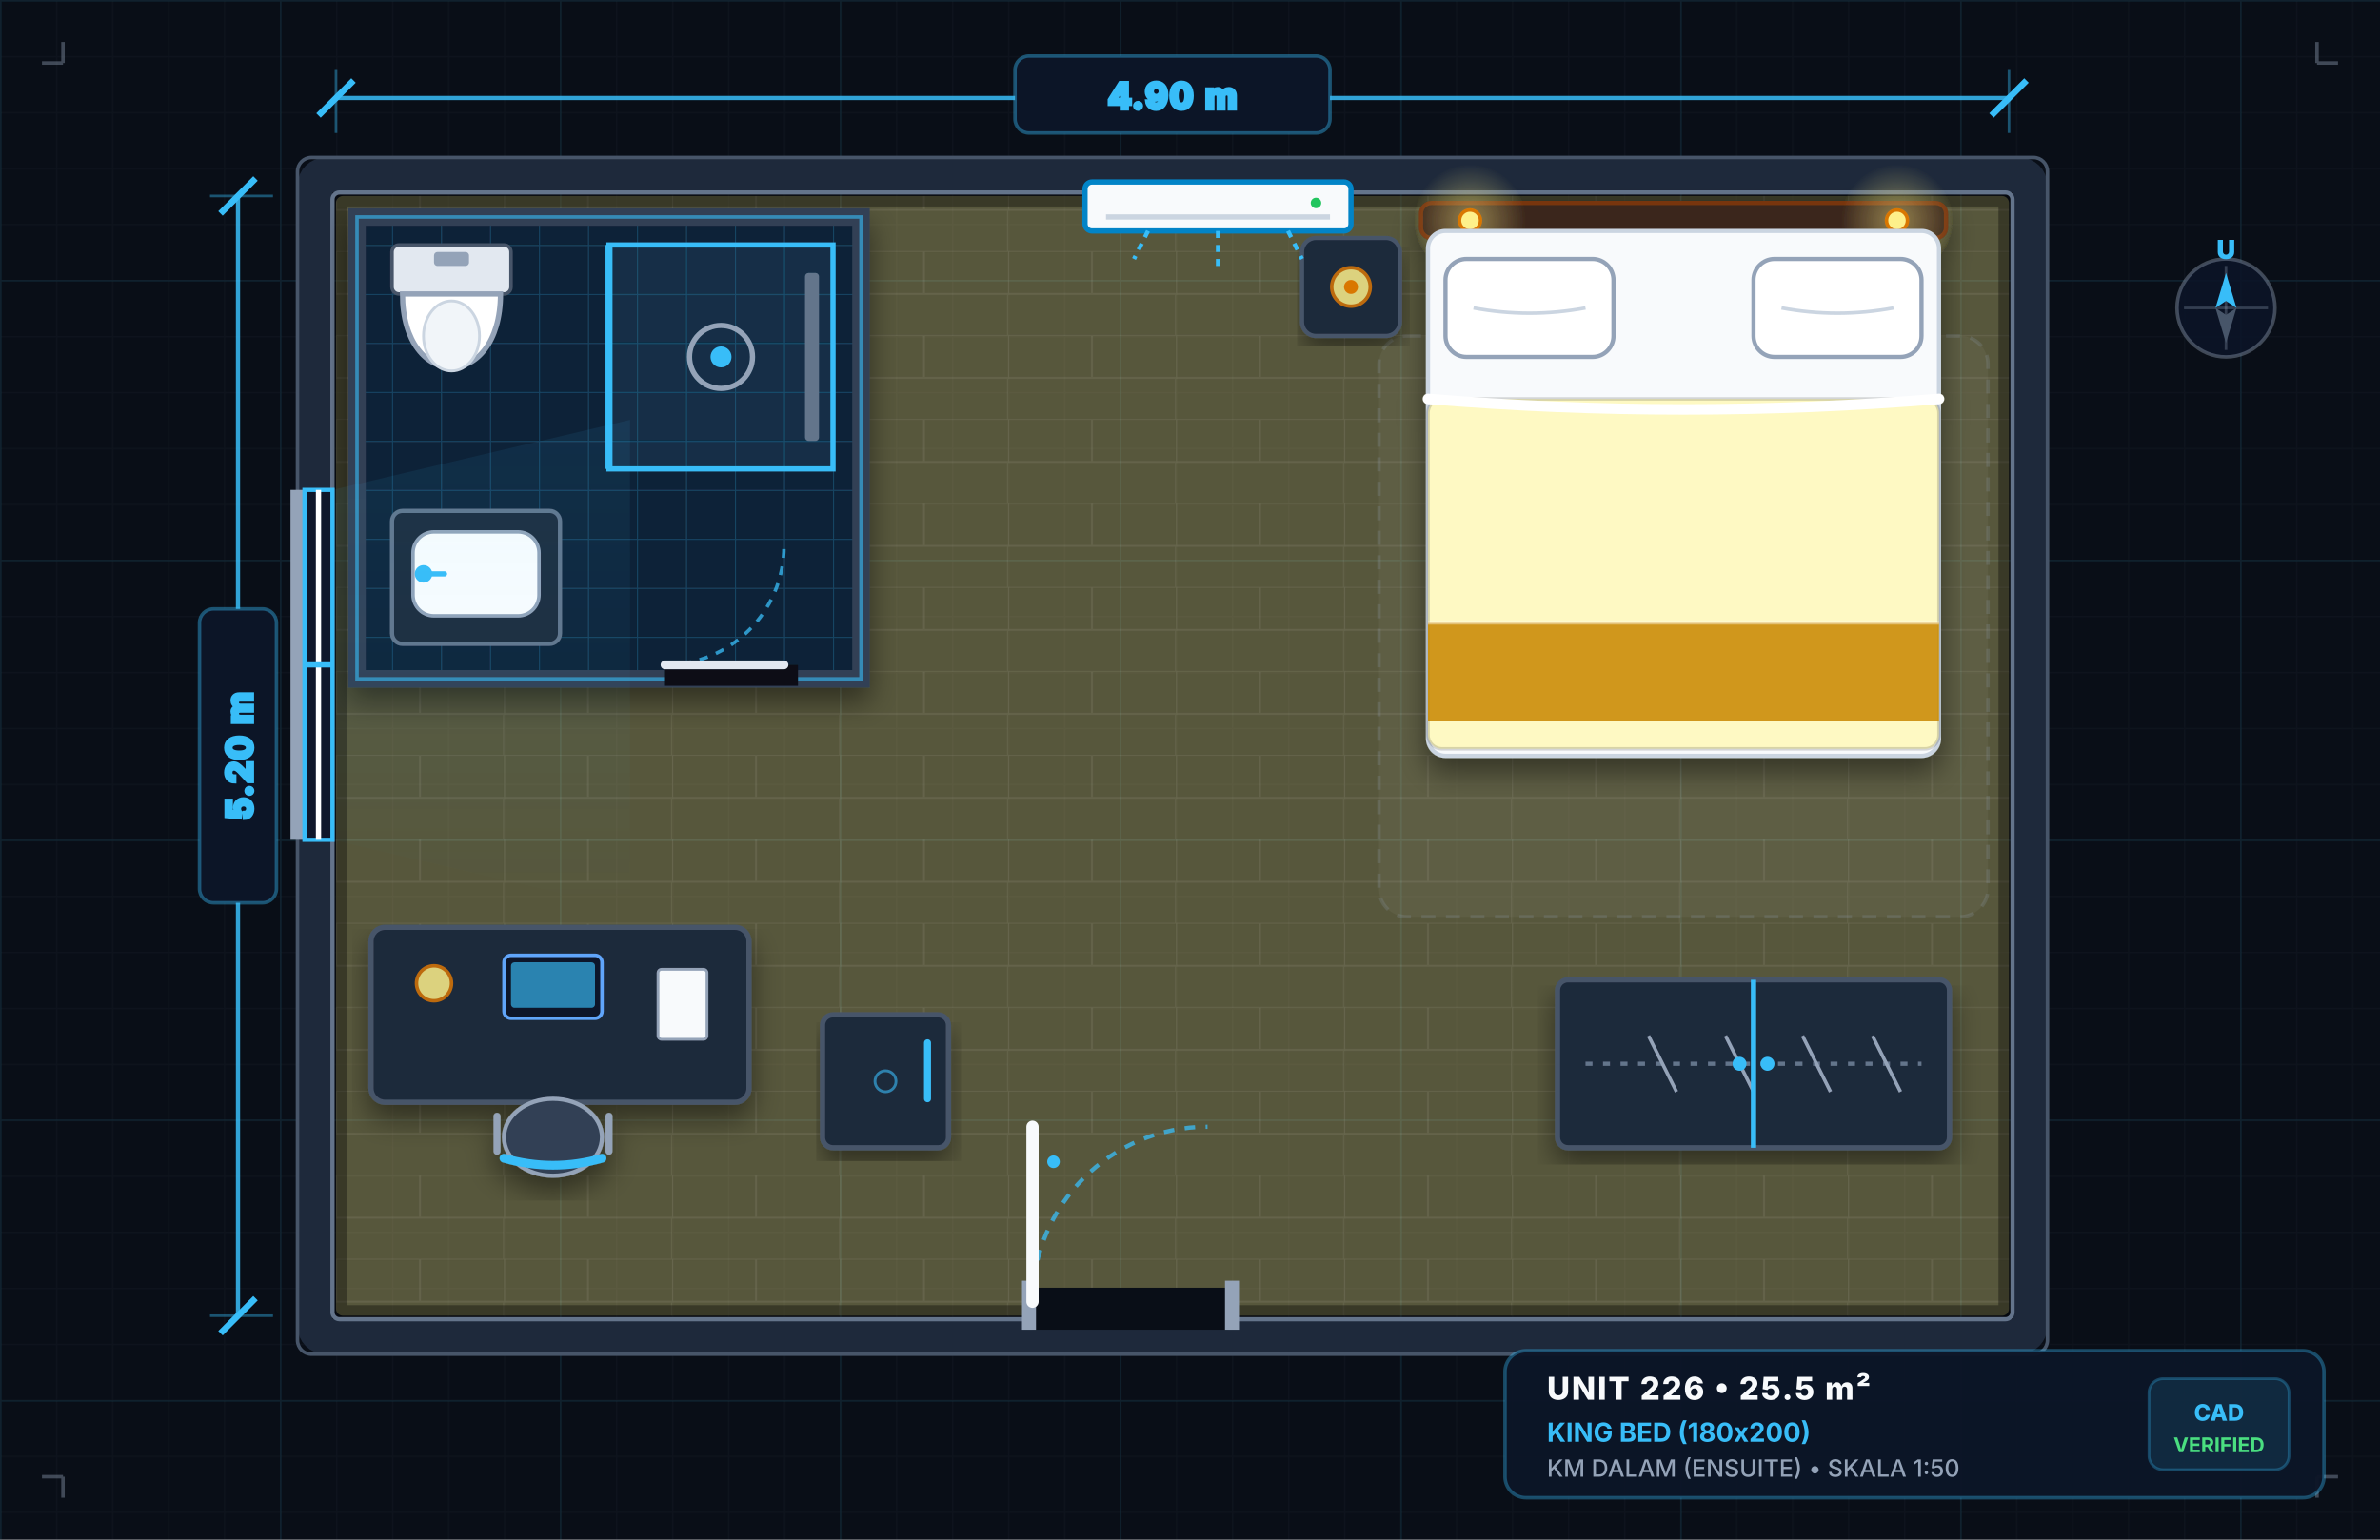
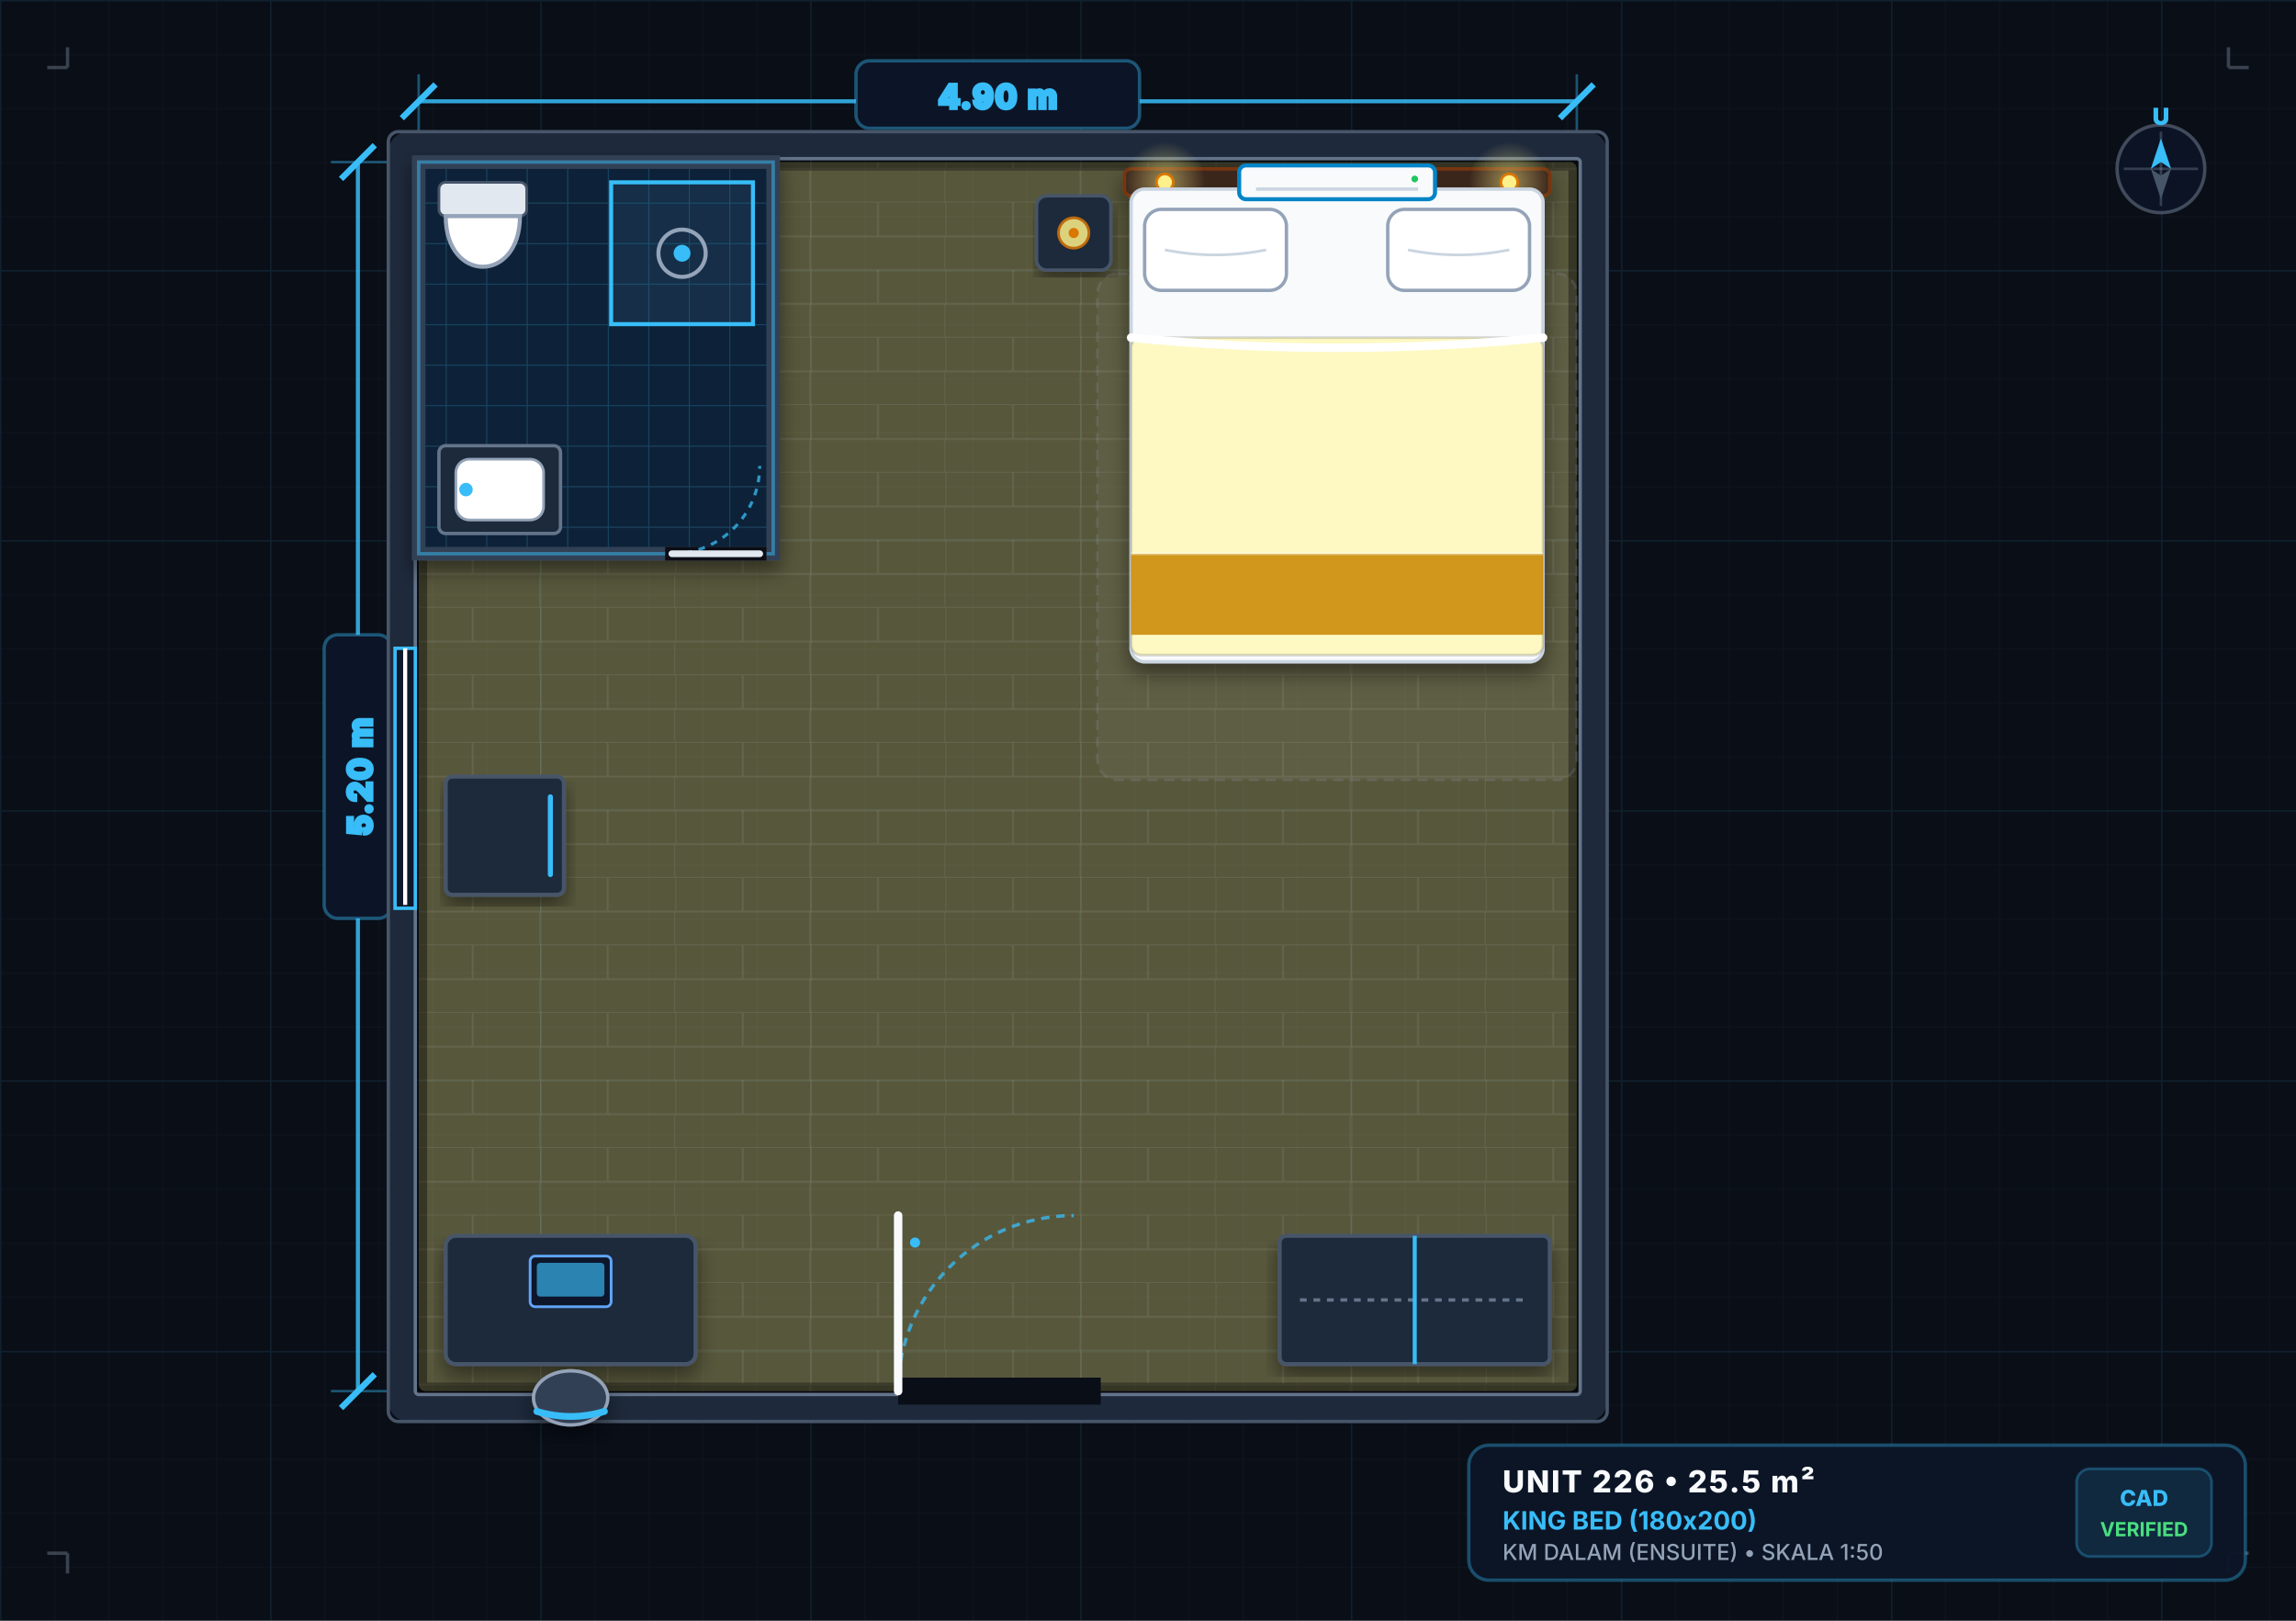
- <svg xmlns="http://www.w3.org/2000/svg" viewBox="0 0 680 440" width="100%" height="100%" style="background:#090e17; border-radius:14px; font-family:'Inter',system-ui,-apple-system,sans-serif;">
+ <svg xmlns="http://www.w3.org/2000/svg" viewBox="0 0 680 480" width="100%" height="100%" style="background:#090e17; border-radius:14px; font-family:'Inter',system-ui,-apple-system,sans-serif;">
  <defs>
    <pattern id="grid_cad_76" width="16" height="16" patternUnits="userSpaceOnUse">
      <path d="M 16 0 L 0 0 0 16" fill="none" stroke="rgba(148, 163, 184, 0.04)" stroke-width="0.75" />
    </pattern>
    <pattern id="grid_major_76" width="80" height="80" patternUnits="userSpaceOnUse">
-       <path d="M 80 0 L 0 0 0 80" fill="none" stroke="rgba(56, 189, 248, 0.08)" stroke-width="1" />
+       <path d="M 80 0 L 0 0 0 80" fill="none" stroke="rgba(56, 189, 248, 0.07)" stroke-width="1" />
    </pattern>
-     <pattern id="parquet_76" width="48" height="24" patternUnits="userSpaceOnUse">
-       <rect width="48" height="24" fill="#fef08a" fill-opacity="0.32" />
-       <path d="M 0 12 L 48 12 M 24 0 L 24 12 M 0 24 L 48 24 M 48 12 L 48 24 M 0 0 L 0 12" fill="none" stroke="rgba(255, 255, 255, 0.07)" stroke-width="0.6" />
+     <pattern id="parquet_76" width="40" height="20" patternUnits="userSpaceOnUse">
+       <rect width="40" height="20" fill="#fef08a" fill-opacity="0.32" />
+       <path d="M 0 10 L 40 10 M 20 0 L 20 10 M 0 20 L 40 20 M 40 10 L 40 20 M 0 0 L 0 10" fill="none" stroke="rgba(255, 255, 255, 0.08)" stroke-width="0.6" />
    </pattern>
-     <pattern id="bm_tile_76" width="14" height="14" patternUnits="userSpaceOnUse">
-       <rect width="14" height="14" fill="#0f2338" />
-       <path d="M 14 0 L 0 0 0 14" fill="none" stroke="rgba(56, 189, 248, 0.22)" stroke-width="0.6" />
+     <pattern id="bm_tile_76" width="12" height="12" patternUnits="userSpaceOnUse">
+       <rect width="12" height="12" fill="#0f2338" />
+       <path d="M 12 0 L 0 0 0 12" fill="none" stroke="rgba(56, 189, 248, 0.22)" stroke-width="0.6" />
    </pattern>
    <filter id="frost_blur_76" x="-10%" y="-10%" width="120%" height="120%">
-       <feGaussianBlur stdDeviation="5" result="blur" />
-       <feColorMatrix type="matrix" values="1 0 0 0 0  0 1 0 0 0  0 0 1 0 0  0 0 0 18 -7" />
+       <feGaussianBlur stdDeviation="4.5" result="blur" />
    </filter>
-     <pattern id="blind_hatch_76" width="10" height="10" patternTransform="rotate(45 0 0)" patternUnits="userSpaceOnUse">
-       <line x1="0" y1="0" x2="0" y2="10" stroke="rgba(244, 63, 94, 0.35)" stroke-width="1.2" stroke-dasharray="2 2" />
+     <pattern id="blind_hatch_76" width="8" height="8" patternTransform="rotate(45 0 0)" patternUnits="userSpaceOnUse">
+       <line x1="0" y1="0" x2="0" y2="8" stroke="rgba(244, 63, 94, 0.35)" stroke-width="1.2" stroke-dasharray="2 2" />
    </pattern>
-     <linearGradient id="win_light_76" x1="0%" y1="0%" x2="0%" y2="100%">
-       <stop offset="0%" stop-color="#38bdf8" stop-opacity="0.18" />
-       <stop offset="100%" stop-color="#38bdf8" stop-opacity="0.0" />
-     </linearGradient>
    <radialGradient id="lamp_glow_76">
-       <stop offset="0%" stop-color="#fef08a" stop-opacity="0.45" />
+       <stop offset="0%" stop-color="#fef08a" stop-opacity="0.5" />
      <stop offset="100%" stop-color="#fef08a" stop-opacity="0" />
    </radialGradient>
    <filter id="drop_shadow_76" x="-5%" y="-5%" width="115%" height="115%">
-       <feDropShadow dx="0" dy="4" stdDeviation="4" flood-color="#000000" flood-opacity="0.45" />
+       <feDropShadow dx="0" dy="3" stdDeviation="3" flood-color="#000000" flood-opacity="0.45" />
    </filter>
  </defs>
-   <rect width="680" height="440" fill="#090e17" />
-   <rect width="680" height="440" fill="url(#grid_cad_76)" />
-   <rect width="680" height="440" fill="url(#grid_major_76)" />
-   <g stroke="rgba(148, 163, 184, 0.4)" stroke-width="1">
-     <path d="M 12 18 L 18 18 M 18 12 L 18 18" />
-     <path d="M 668 18 L 662 18 M 662 12 L 662 18" />
-     <path d="M 12 422 L 18 422 M 18 428 L 18 422" />
-     <path d="M 668 422 L 662 422 M 662 428 L 662 422" />
+   <rect width="680" height="480" fill="#090e17" />
+   <rect width="680" height="480" fill="url(#grid_cad_76)" />
+   <rect width="680" height="480" fill="url(#grid_major_76)" />
+   <g stroke="rgba(148, 163, 184, 0.35)" stroke-width="1">
+     <path d="M 14 20 L 20 20 M 20 14 L 20 20" />
+     <path d="M 666 20 L 660 20 M 660 14 L 660 20" />
+     <path d="M 14 460 L 20 460 M 20 466 L 20 460" />
+     <path d="M 666 460 L 660 460 M 660 466 L 660 460" />
  </g>
  <g stroke="#38bdf8" stroke-width="1.2">
-     <line x1="96" y1="28" x2="574" y2="28" opacity="0.85" />
-     <line x1="91" y1="33" x2="101" y2="23" stroke-width="1.8" />
-     <line x1="569" y1="33" x2="579" y2="23" stroke-width="1.8" />
-     <line x1="96" y1="38" x2="96" y2="20" opacity="0.4" stroke-width="0.75" />
-     <line x1="574" y1="38" x2="574" y2="20" opacity="0.4" stroke-width="0.75" />
-     <rect x="290" y="16" width="90" height="22" rx="4" fill="#0c1527" stroke="rgba(56, 189, 248, 0.4)" stroke-width="1" />
-     <text x="335" y="31" fill="#38bdf8" font-size="10" font-weight="700" text-anchor="middle" letter-spacing="0.5">
+     <line x1="124" y1="30" x2="467" y2="30" opacity="0.85" />
+     <line x1="119" y1="35" x2="129" y2="25" stroke-width="1.8" />
+     <line x1="462" y1="35" x2="472" y2="25" stroke-width="1.8" />
+     <line x1="124" y1="42" x2="124" y2="22" opacity="0.4" stroke-width="0.75" />
+     <line x1="467" y1="42" x2="467" y2="22" opacity="0.4" stroke-width="0.75" />
+     <rect x="253.5" y="18" width="84" height="20" rx="4" fill="#0c1527" stroke="rgba(56, 189, 248, 0.4)" stroke-width="1" />
+     <text x="295.5" y="32" fill="#38bdf8" font-size="9.5" font-weight="700" text-anchor="middle" letter-spacing="0.5">
      4.90 m
    </text>
  </g>
  <g stroke="#38bdf8" stroke-width="1.2">
-     <line x1="68" y1="56" x2="68" y2="376" opacity="0.85" />
-     <line x1="63" y1="61" x2="73" y2="51" stroke-width="1.8" />
-     <line x1="63" y1="381" x2="73" y2="371" stroke-width="1.8" />
-     <line x1="78" y1="56" x2="60" y2="56" opacity="0.4" stroke-width="0.75" />
-     <line x1="78" y1="376" x2="60" y2="376" opacity="0.4" stroke-width="0.75" />
-     <g transform="translate(68, 216)">
-       <rect x="-42" y="-11" width="84" height="22" rx="4" fill="#0c1527" stroke="rgba(56, 189, 248, 0.4)" stroke-width="1" transform="rotate(-90)" />
-       <text x="0" y="4" fill="#38bdf8" font-size="10" font-weight="700" text-anchor="middle" letter-spacing="0.5" transform="rotate(-90)">
+     <line x1="106" y1="48" x2="106" y2="412" opacity="0.85" />
+     <line x1="101" y1="53" x2="111" y2="43" stroke-width="1.8" />
+     <line x1="101" y1="417" x2="111" y2="407" stroke-width="1.8" />
+     <line x1="118" y1="48" x2="98" y2="48" opacity="0.4" stroke-width="0.75" />
+     <line x1="118" y1="412" x2="98" y2="412" opacity="0.4" stroke-width="0.75" />
+     <g transform="translate(106, 230.0)">
+       <rect x="-42" y="-10" width="84" height="20" rx="4" fill="#0c1527" stroke="rgba(56, 189, 248, 0.4)" stroke-width="1" transform="rotate(-90)" />
+       <text x="0" y="4" fill="#38bdf8" font-size="9.5" font-weight="700" text-anchor="middle" letter-spacing="0.5" transform="rotate(-90)">
        5.20 m
      </text>
    </g>
  </g>
-   <rect x="96" y="56" width="478" height="320" rx="2" fill="url(#parquet_76)" />
-   <rect x="96" y="56" width="478" height="320" fill="none" stroke="rgba(0, 0, 0, 0.35)" stroke-width="6" />
-   <rect x="90" y="50" width="490" height="332" fill="none" stroke="#1e293b" stroke-width="10" rx="3" />
-   <rect x="85" y="45" width="500" height="342" fill="none" stroke="#475569" stroke-width="1" rx="4" />
-   <rect x="95" y="55" width="480" height="322" fill="none" stroke="#64748b" stroke-width="1.2" rx="2" />
+   <rect x="124" y="48" width="343" height="364" rx="2" fill="url(#parquet_76)" />
+   <rect x="124" y="48" width="343" height="364" fill="none" stroke="rgba(0, 0, 0, 0.38)" stroke-width="5" />
+   <rect x="119" y="43" width="353" height="374" fill="none" stroke="#1e293b" stroke-width="8" rx="2" />
+   <rect x="115" y="39" width="361" height="382" fill="none" stroke="#475569" stroke-width="1" rx="3" />
+   <rect x="123" y="47" width="345" height="366" fill="none" stroke="#64748b" stroke-width="1" rx="1" />
  <g id="ensuite_bathroom" filter="url(#drop_shadow_76)">
-     <rect x="102" y="62" width="144" height="132" fill="url(#bm_tile_76)" stroke="#334155" stroke-width="5" />
-     <rect x="102" y="62" width="144" height="132" fill="none" stroke="#38bdf8" stroke-width="1" opacity="0.6" />
-     <rect x="174" y="70" width="64" height="64" fill="rgba(56, 189, 248, 0.08)" stroke="#38bdf8" stroke-width="1.5" />
-     <line x1="174" y1="70" x2="174" y2="134" stroke="#38bdf8" stroke-width="2" />
-     <circle cx="206" cy="102" r="9" fill="none" stroke="#94a3b8" stroke-width="1.5" />
-     <circle cx="206" cy="102" r="3" fill="#38bdf8" />
-     <rect x="230" y="78" width="4" height="48" rx="1" fill="#64748b" />
-     <rect x="112" y="70" width="34" height="14" rx="2" fill="#e2e8f0" stroke="#475569" stroke-width="1" />
-     <rect x="124" y="72" width="10" height="4" rx="1" fill="#94a3b8" />
-     <path d="M 115 84 C 115 112 143 112 143 84 Z" fill="#ffffff" stroke="#94a3b8" stroke-width="1.5" />
-     <ellipse cx="129" cy="96" rx="8" ry="10" fill="#f1f5f9" stroke="#cbd5e1" stroke-width="0.8" />
-     <rect x="112" y="146" width="48" height="38" rx="3" fill="#1e293b" stroke="#64748b" stroke-width="1.2" />
-     <rect x="118" y="152" width="36" height="24" rx="6" fill="#ffffff" stroke="#94a3b8" stroke-width="1" />
-     <circle cx="121" cy="164" r="2.5" fill="#38bdf8" />
-     <line x1="121" y1="164" x2="127" y2="164" stroke="#38bdf8" stroke-width="1.5" stroke-linecap="round" />
-     <rect x="190" y="190" width="38" height="6" fill="#090e17" />
-     <path d="M 190 190 A 34 34 0 0 0 224 156" fill="none" stroke="#38bdf8" stroke-width="1" stroke-dasharray="2.5 2.5" opacity="0.75" />
-     <line x1="190" y1="190" x2="224" y2="190" stroke="#e2e8f0" stroke-width="2.5" stroke-linecap="round" />
+     <rect x="124" y="48" width="105" height="116" fill="url(#bm_tile_76)" stroke="#334155" stroke-width="4" />
+     <rect x="124" y="48" width="105" height="116" fill="none" stroke="#38bdf8" stroke-width="1" opacity="0.5" />
+     <rect x="181" y="54" width="42" height="42" fill="rgba(56, 189, 248, 0.08)" stroke="#38bdf8" stroke-width="1.2" />
+     <circle cx="202" cy="75" r="7" fill="none" stroke="#94a3b8" stroke-width="1.2" />
+     <circle cx="202" cy="75" r="2.5" fill="#38bdf8" />
+     <rect x="130" y="54" width="26" height="10" rx="2" fill="#e2e8f0" stroke="#475569" stroke-width="0.8" />
+     <path d="M 132 64 C 132 84 154 84 154 64 Z" fill="#ffffff" stroke="#94a3b8" stroke-width="1.2" />
+     <rect x="130" y="132" width="36" height="26" rx="2" fill="#1e293b" stroke="#64748b" stroke-width="1" />
+     <rect x="135" y="136" width="26" height="18" rx="4" fill="#ffffff" stroke="#94a3b8" stroke-width="0.8" />
+     <circle cx="138" cy="145" r="2" fill="#38bdf8" />
+     <rect x="197" y="162" width="30" height="4" fill="#090e17" />
+     <path d="M 199 164 A 26 26 0 0 0 225 138" fill="none" stroke="#38bdf8" stroke-width="0.9" stroke-dasharray="2 2" opacity="0.75" />
+     <line x1="199" y1="164" x2="225" y2="164" stroke="#e2e8f0" stroke-width="2" stroke-linecap="round" />
  </g>
-   <rect x="394" y="96" width="174" height="166" rx="8" fill="rgba(255, 255, 255, 0.04)" stroke="rgba(148, 163, 184, 0.2)" stroke-width="1" stroke-dasharray="4 3" />
+   <rect x="325" y="81" width="142" height="150" rx="6" fill="rgba(255, 255, 255, 0.04)" stroke="rgba(148, 163, 184, 0.18)" stroke-width="0.8" stroke-dasharray="3 2" />
  <g id="bed_unit" filter="url(#drop_shadow_76)">
-     <rect x="406" y="58" width="150" height="10" rx="3" fill="#3b271d" stroke="#78350f" stroke-width="1.2" />
-     <circle cx="420" cy="63" r="16" fill="url(#lamp_glow_76)" />
-     <circle cx="542" cy="63" r="16" fill="url(#lamp_glow_76)" />
-     <circle cx="420" cy="63" r="3" fill="#fef08a" stroke="#d97706" stroke-width="1" />
-     <circle cx="542" cy="63" r="3" fill="#fef08a" stroke="#d97706" stroke-width="1" />
-     <rect x="408" y="66" width="146" height="150" rx="5" fill="#f8fafc" stroke="#cbd5e1" stroke-width="1.2" />
-     <rect x="408" y="114" width="146" height="100" rx="4" fill="#fef9c3" stroke="rgba(0,0,0,0.15)" stroke-width="1" />
-     <path d="M 408 114 Q 481.0 120 554 114" fill="none" stroke="#ffffff" stroke-width="3" stroke-linecap="round" />
-     <rect x="408" y="178" width="146" height="28" fill="#ca8a04" opacity="0.88" />
-     <line x1="408" y1="178" x2="554" y2="178" stroke="rgba(255,255,255,0.4)" stroke-width="1" />
-     <rect x="413" y="74" width="48" height="28" rx="6" fill="#ffffff" stroke="#94a3b8" stroke-width="1.2" />
-     <path d="M 421 88 Q 437.0 91 453 88" fill="none" stroke="#cbd5e1" stroke-width="1" />
-     <rect x="501" y="74" width="48" height="28" rx="6" fill="#ffffff" stroke="#94a3b8" stroke-width="1.2" />
-     <path d="M 509 88 Q 525.0 91 541 88" fill="none" stroke="#cbd5e1" stroke-width="1" />
+     <rect x="333" y="50" width="126" height="8" rx="2" fill="#3b271d" stroke="#78350f" stroke-width="1" />
+     <circle cx="345" cy="54" r="12" fill="url(#lamp_glow_76)" />
+     <circle cx="447" cy="54" r="12" fill="url(#lamp_glow_76)" />
+     <circle cx="345" cy="54" r="2.5" fill="#fef08a" stroke="#d97706" stroke-width="0.8" />
+     <circle cx="447" cy="54" r="2.5" fill="#fef08a" stroke="#d97706" stroke-width="0.8" />
+     <rect x="335" y="56" width="122" height="140" rx="4" fill="#f8fafc" stroke="#cbd5e1" stroke-width="1" />
+     <rect x="335" y="100" width="122" height="94" rx="3" fill="#fef9c3" stroke="rgba(0,0,0,0.15)" stroke-width="0.8" />
+     <path d="M 335 100 Q 396.0 106 457 100" fill="none" stroke="#ffffff" stroke-width="2.5" stroke-linecap="round" />
+     <rect x="335" y="164" width="122" height="24" fill="#ca8a04" opacity="0.88" />
+     <line x1="335" y1="164" x2="457" y2="164" stroke="rgba(255,255,255,0.4)" stroke-width="0.8" />
+     <rect x="339" y="62" width="42" height="24" rx="5" fill="#ffffff" stroke="#94a3b8" stroke-width="1" />
+     <path d="M 345 74 Q 360.0 77 375 74" fill="none" stroke="#cbd5e1" stroke-width="0.8" />
+     <rect x="411" y="62" width="42" height="24" rx="5" fill="#ffffff" stroke="#94a3b8" stroke-width="1" />
+     <path d="M 417 74 Q 432.0 77 447 74" fill="none" stroke="#cbd5e1" stroke-width="0.8" />
  </g>
  <g filter="url(#drop_shadow_76)">
-     <rect x="372" y="68" width="28" height="28" rx="4" fill="#1e293b" stroke="#475569" stroke-width="1.2" />
-     <circle cx="386" cy="82" r="5.5" fill="#fef08a" stroke="#d97706" stroke-width="1" opacity="0.85" />
-     <circle cx="386" cy="82" r="2" fill="#d97706" />
+     <rect x="307" y="58" width="22" height="22" rx="3" fill="#1e293b" stroke="#475569" stroke-width="1" />
+     <circle cx="318" cy="69" r="4.5" fill="#fef08a" stroke="#d97706" stroke-width="0.8" opacity="0.85" />
+     <circle cx="318" cy="69" r="1.5" fill="#d97706" />
  </g>
  <g id="wardrobe" filter="url(#drop_shadow_76)">
-     <rect x="445" y="280" width="112" height="48" rx="3" fill="#1e293b" stroke="#475569" stroke-width="1.5" />
-     <line x1="453" y1="304" x2="549" y2="304" stroke="#64748b" stroke-width="1.2" stroke-dasharray="2 3" />
-     <line x1="471" y1="296" x2="479" y2="312" stroke="#94a3b8" stroke-width="1" />
-     <line x1="493" y1="296" x2="501" y2="312" stroke="#94a3b8" stroke-width="1" />
-     <line x1="515" y1="296" x2="523" y2="312" stroke="#94a3b8" stroke-width="1" />
-     <line x1="535" y1="296" x2="543" y2="312" stroke="#94a3b8" stroke-width="1" />
-     <line x1="501" y1="280" x2="501" y2="328" stroke="#38bdf8" stroke-width="1.5" />
-     <circle cx="497" cy="304" r="2" fill="#38bdf8" />
-     <circle cx="505" cy="304" r="2" fill="#38bdf8" />
+     <rect x="379" y="366" width="80" height="38" rx="2" fill="#1e293b" stroke="#475569" stroke-width="1.2" />
+     <line x1="385" y1="385.0" x2="453" y2="385.0" stroke="#64748b" stroke-width="1" stroke-dasharray="2 2" />
+     <line x1="419.0" y1="366" x2="419.0" y2="404" stroke="#38bdf8" stroke-width="1.2" />
  </g>
  <g id="desk_setup" filter="url(#drop_shadow_76)">
-     <rect x="106" y="265" width="108" height="50" rx="4" fill="#1e293b" stroke="#475569" stroke-width="1.5" />
-     <rect x="144" y="273" width="28" height="18" rx="2" fill="#0f172a" stroke="#60a5fa" stroke-width="1" />
-     <rect x="146" y="275" width="24" height="13" rx="1" fill="#38bdf8" opacity="0.65" />
-     <circle cx="124" cy="281" r="5" fill="#fef08a" stroke="#d97706" stroke-width="1" opacity="0.85" />
-     <rect x="188" y="277" width="14" height="20" rx="1" fill="#f8fafc" stroke="#94a3b8" stroke-width="0.8" />
-     <ellipse cx="158" cy="325" rx="14" ry="11" fill="#334155" stroke="#94a3b8" stroke-width="1.2" />
-     <path d="M 144 331 Q 158 335 172 331" fill="none" stroke="#38bdf8" stroke-width="2.5" stroke-linecap="round" />
-     <line x1="142" y1="319" x2="142" y2="329" stroke="#94a3b8" stroke-width="2" stroke-linecap="round" />
-     <line x1="174" y1="319" x2="174" y2="329" stroke="#94a3b8" stroke-width="2" stroke-linecap="round" />
+     <rect x="132" y="366" width="74" height="38" rx="3" fill="#1e293b" stroke="#475569" stroke-width="1.2" />
+     <rect x="157.0" y="372" width="24" height="15" rx="1.5" fill="#0f172a" stroke="#60a5fa" stroke-width="0.8" />
+     <rect x="159.0" y="374" width="20" height="10" rx="1" fill="#38bdf8" opacity="0.65" />
+     <ellipse cx="169.0" cy="414" rx="11" ry="8" fill="#334155" stroke="#94a3b8" stroke-width="1" />
+     <path d="M 159.0 418 Q 169.0 421 179.0 418" fill="none" stroke="#38bdf8" stroke-width="2" stroke-linecap="round" />
  </g>
  <g id="ac_unit">
-     <rect x="310" y="52" width="76" height="14" rx="2" fill="#f8fafc" stroke="#0284c7" stroke-width="1.5" />
-     <line x1="316" y1="62" x2="380" y2="62" stroke="#cbd5e1" stroke-width="1.5" />
-     <line x1="328" y1="66" x2="324" y2="74" stroke="#38bdf8" stroke-width="1.2" stroke-dasharray="2 2" />
-     <line x1="348" y1="66" x2="348" y2="76" stroke="#38bdf8" stroke-width="1.2" stroke-dasharray="2 2" />
-     <line x1="368" y1="66" x2="372" y2="74" stroke="#38bdf8" stroke-width="1.2" stroke-dasharray="2 2" />
-     <circle cx="376" cy="58" r="1.5" fill="#22c55e" />
+     <rect x="367" y="49" width="58" height="10" rx="2" fill="#f8fafc" stroke="#0284c7" stroke-width="1.2" />
+     <line x1="372" y1="56" x2="420" y2="56" stroke="#cbd5e1" stroke-width="1" />
+     <circle cx="419" cy="53" r="1" fill="#22c55e" />
  </g>
  <g id="fridge" filter="url(#drop_shadow_76)">
-     <rect x="235" y="290" width="36" height="38" rx="3" fill="#1e293b" stroke="#475569" stroke-width="1.5" />
-     <line x1="265" y1="298" x2="265" y2="314" stroke="#38bdf8" stroke-width="2" stroke-linecap="round" />
-     <circle cx="253" cy="309" r="3" fill="none" stroke="#38bdf8" stroke-width="0.8" opacity="0.6" />
+     <rect x="132" y="230" width="35" height="35" rx="2" fill="#1e293b" stroke="#475569" stroke-width="1.2" />
+     <line x1="163" y1="236" x2="163" y2="259" stroke="#38bdf8" stroke-width="1.5" stroke-linecap="round" />
  </g>
  <g id="window_left">
-     <polygon points="95,140 180,120 180,260 95,240" fill="url(#win_light_76)" opacity="0.45" />
-     <rect x="83" y="140" width="4" height="100" fill="#94a3b8" />
-     <rect x="87" y="140" width="8" height="100" fill="#0f172a" stroke="#38bdf8" stroke-width="1.2" />
-     <line x1="91" y1="140" x2="91" y2="240" stroke="#ffffff" stroke-width="1.5" />
-     <line x1="87" y1="190" x2="95" y2="190" stroke="#38bdf8" stroke-width="1.5" />
+     <rect x="117" y="192" width="6" height="77" fill="#0f172a" stroke="#38bdf8" stroke-width="1" />
+     <line x1="120" y1="192" x2="120" y2="268" stroke="#ffffff" stroke-width="1.2" />
  </g>
  <g id="main_door">
-     <rect x="295" y="368" width="56" height="12" fill="#090e17" />
-     <rect x="292" y="366" width="4" height="14" fill="#94a3b8" />
-     <rect x="350" y="366" width="4" height="14" fill="#94a3b8" />
-     <path d="M 295 372 A 50 50 0 0 1 345 322" fill="none" stroke="#38bdf8" stroke-width="1.2" stroke-dasharray="3 3" opacity="0.75" />
-     <line x1="295" y1="372" x2="295" y2="322" stroke="#f8fafc" stroke-width="3.5" stroke-linecap="round" />
-     <circle cx="301" cy="332" r="1.8" fill="#38bdf8" />
+     <rect x="266" y="408" width="60" height="8" fill="#090e17" />
+     <path d="M 266 412 A 52 52 0 0 1 318 360" fill="none" stroke="#38bdf8" stroke-width="1" stroke-dasharray="2.5 2" opacity="0.75" />
+     <line x1="266" y1="412" x2="266" y2="360" stroke="#f8fafc" stroke-width="2.5" stroke-linecap="round" />
+     <circle cx="271" cy="368" r="1.5" fill="#38bdf8" />
  </g>
-   <g id="title_block" transform="translate(430, 386)">
-     <rect x="0" y="0" width="234" height="42" rx="6" fill="rgba(12, 21, 39, 0.96)" stroke="rgba(56, 189, 248, 0.35)" stroke-width="1" />
-     <text x="12" y="14" fill="#f8fafc" font-size="9" font-weight="800" letter-spacing="0.5">
+   <g id="title_block" transform="translate(435, 428)">
+     <rect x="0" y="0" width="230" height="40" rx="6" fill="rgba(12, 21, 39, 0.96)" stroke="rgba(56, 189, 248, 0.35)" stroke-width="1" />
+     <text x="10" y="14" fill="#f8fafc" font-size="9" font-weight="800" letter-spacing="0.5">
      UNIT 226 • 25.5 m²
    </text>
-     <text x="12" y="26" fill="#38bdf8" font-size="7.5" font-weight="700">
+     <text x="10" y="25" fill="#38bdf8" font-size="7.5" font-weight="700">
      KING BED (180x200)
    </text>
-     <text x="12" y="36" fill="#94a3b8" font-size="6.8" font-weight="500">
+     <text x="10" y="34" fill="#94a3b8" font-size="6.5" font-weight="500">
      KM DALAM (ENSUITE) • SKALA 1:50
    </text>
-     <rect x="184" y="8" width="40" height="26" rx="4" fill="rgba(56, 189, 248, 0.12)" stroke="rgba(56, 189, 248, 0.3)" stroke-width="0.8" />
-     <text x="204" y="20" fill="#38bdf8" font-size="6.5" font-weight="800" text-anchor="middle">CAD</text>
-     <text x="204" y="29" fill="#4ade80" font-size="5.8" font-weight="700" text-anchor="middle">VERIFIED</text>
+     <rect x="180" y="7" width="40" height="26" rx="4" fill="rgba(56, 189, 248, 0.12)" stroke="rgba(56, 189, 248, 0.3)" stroke-width="0.8" />
+     <text x="200" y="18" fill="#38bdf8" font-size="6.5" font-weight="800" text-anchor="middle">CAD</text>
+     <text x="200" y="27" fill="#4ade80" font-size="5.8" font-weight="700" text-anchor="middle">VERIFIED</text>
  </g>
-   <g id="north_compass" transform="translate(620, 72)">
-     <circle cx="16" cy="16" r="14" fill="rgba(12, 21, 39, 0.9)" stroke="rgba(148, 163, 184, 0.4)" stroke-width="1" />
-     <line x1="16" y1="4" x2="16" y2="28" stroke="rgba(148, 163, 184, 0.3)" stroke-width="0.75" />
-     <line x1="4" y1="16" x2="28" y2="16" stroke="rgba(148, 163, 184, 0.3)" stroke-width="0.75" />
-     <polygon points="16,6 19,16 16,14 13,16" fill="#38bdf8" />
-     <polygon points="16,26 19,16 16,18 13,16" fill="#475569" />
-     <text x="16" y="2" fill="#38bdf8" font-size="7.5" font-weight="900" text-anchor="middle">U</text>
+   <g id="north_compass" transform="translate(625, 35)">
+     <circle cx="15" cy="15" r="13" fill="rgba(12, 21, 39, 0.9)" stroke="rgba(148, 163, 184, 0.4)" stroke-width="1" />
+     <line x1="15" y1="4" x2="15" y2="26" stroke="rgba(148, 163, 184, 0.3)" stroke-width="0.75" />
+     <line x1="4" y1="15" x2="26" y2="15" stroke="rgba(148, 163, 184, 0.3)" stroke-width="0.75" />
+     <polygon points="15,6 18,15 15,13 12,15" fill="#38bdf8" />
+     <polygon points="15,24 18,15 15,17 12,15" fill="#475569" />
+     <text x="15" y="2" fill="#38bdf8" font-size="7" font-weight="900" text-anchor="middle">U</text>
  </g>
</svg>
